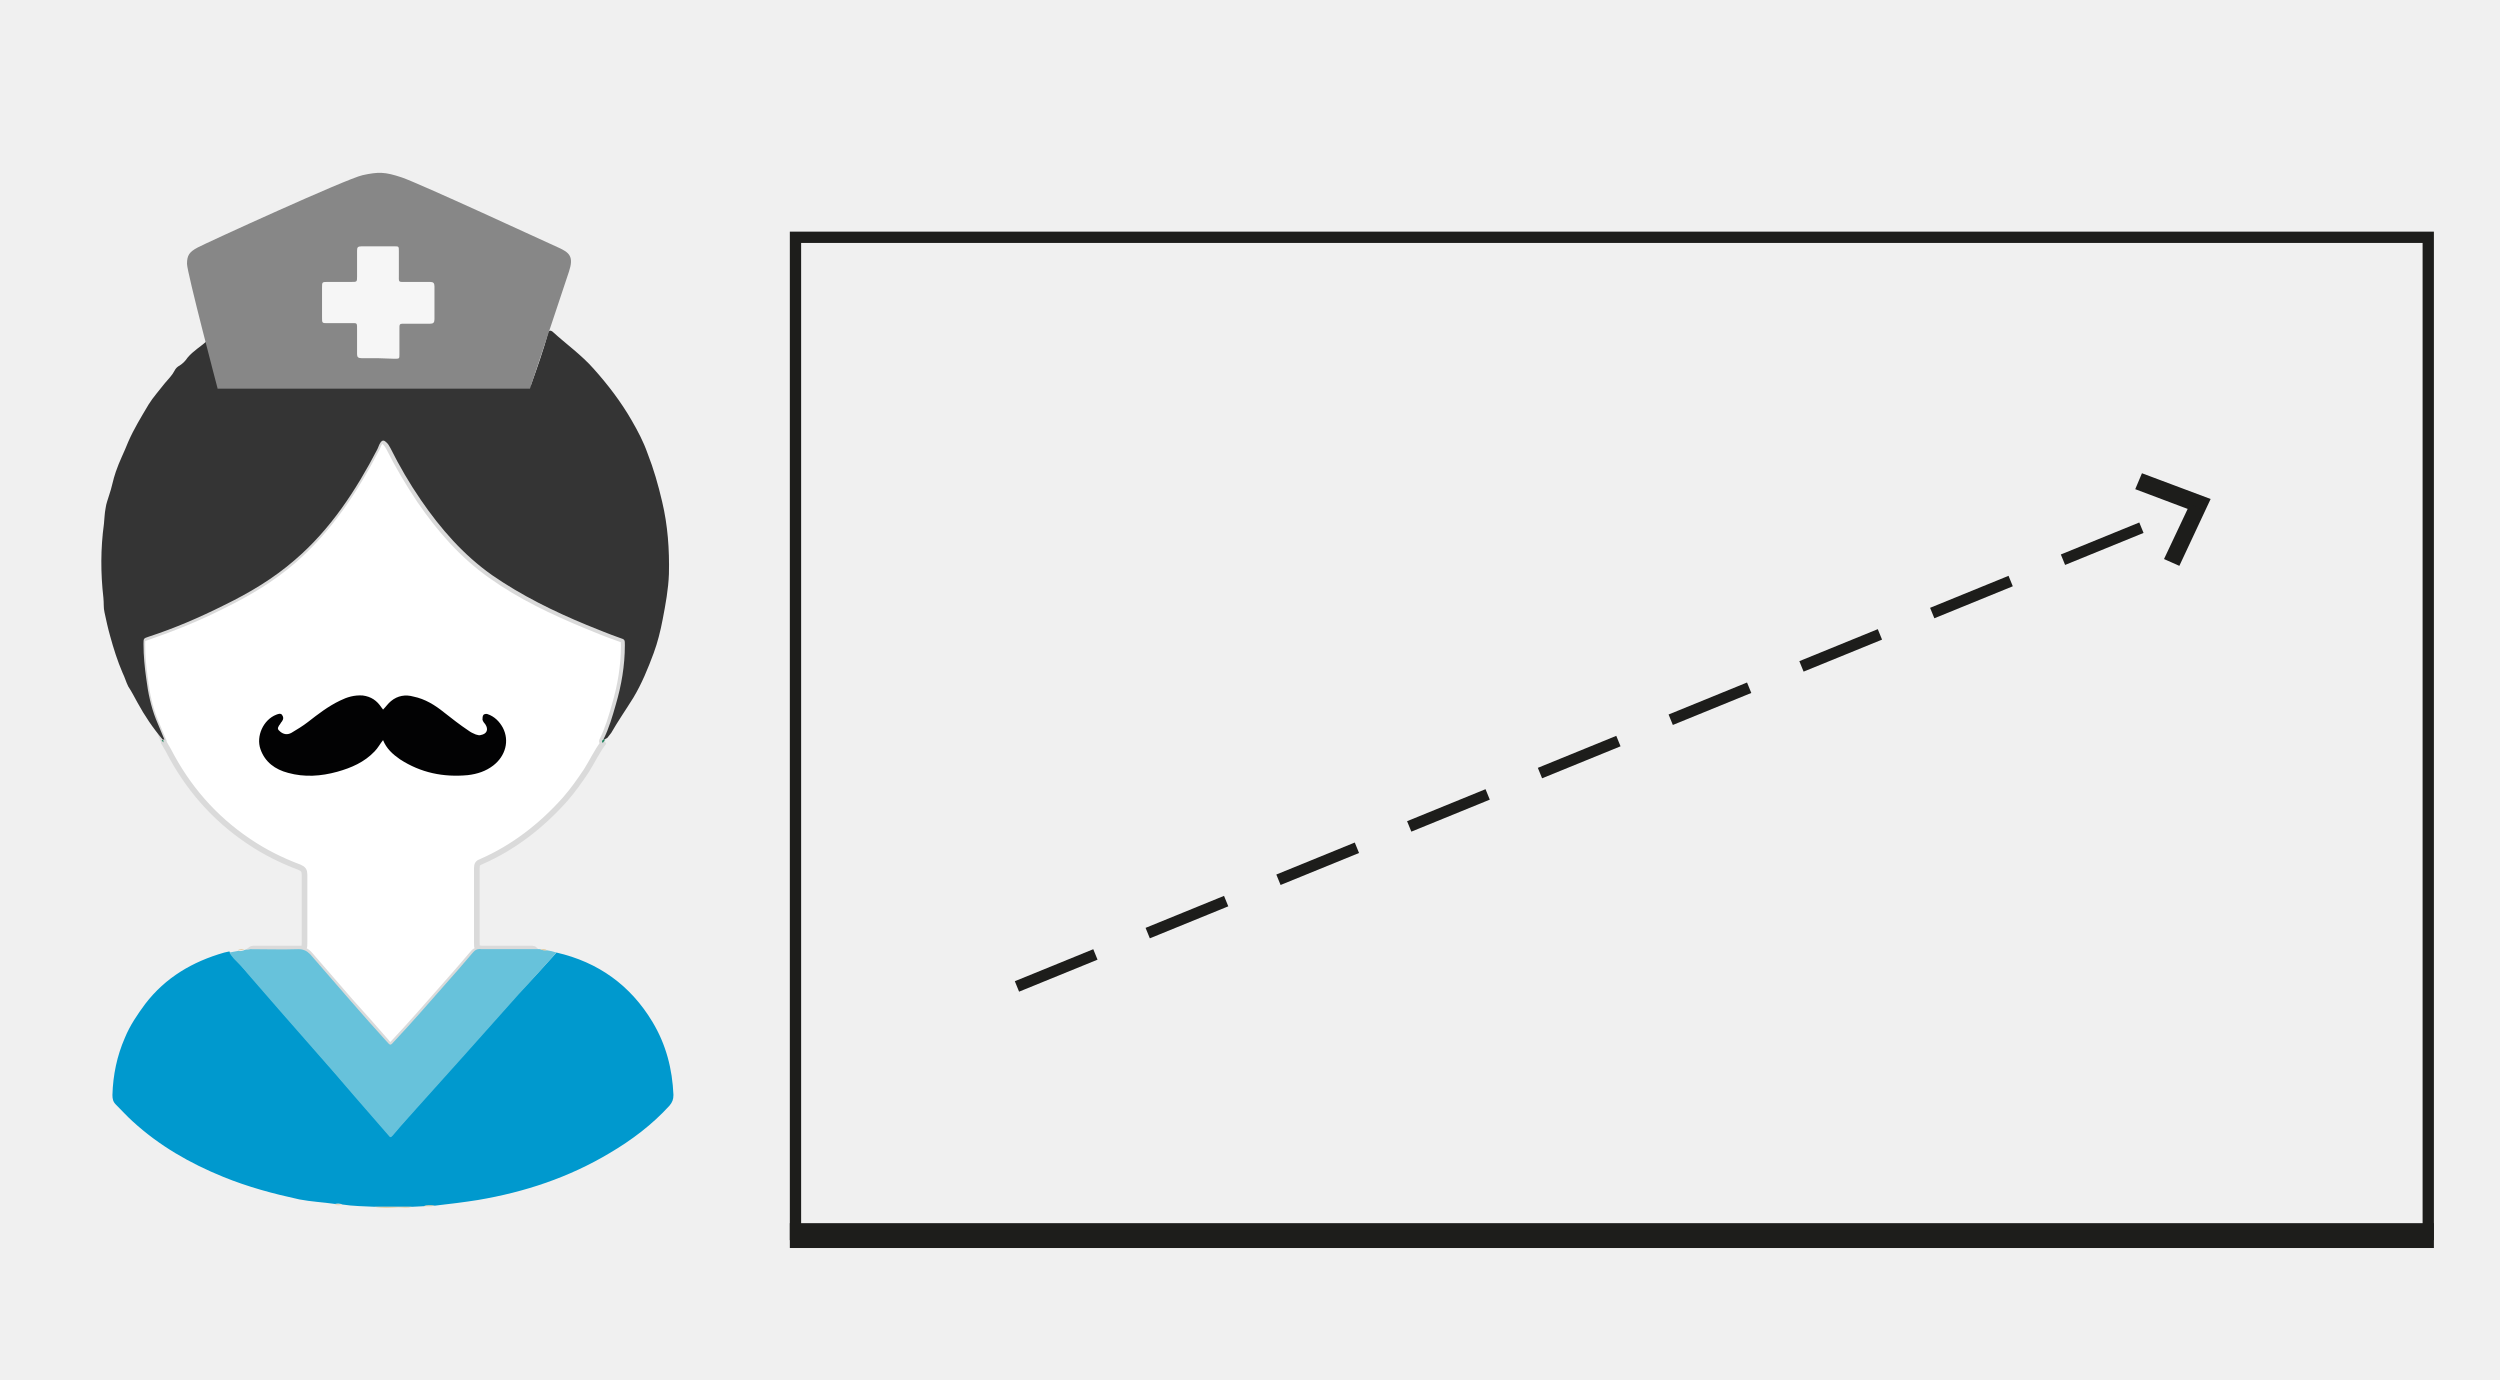
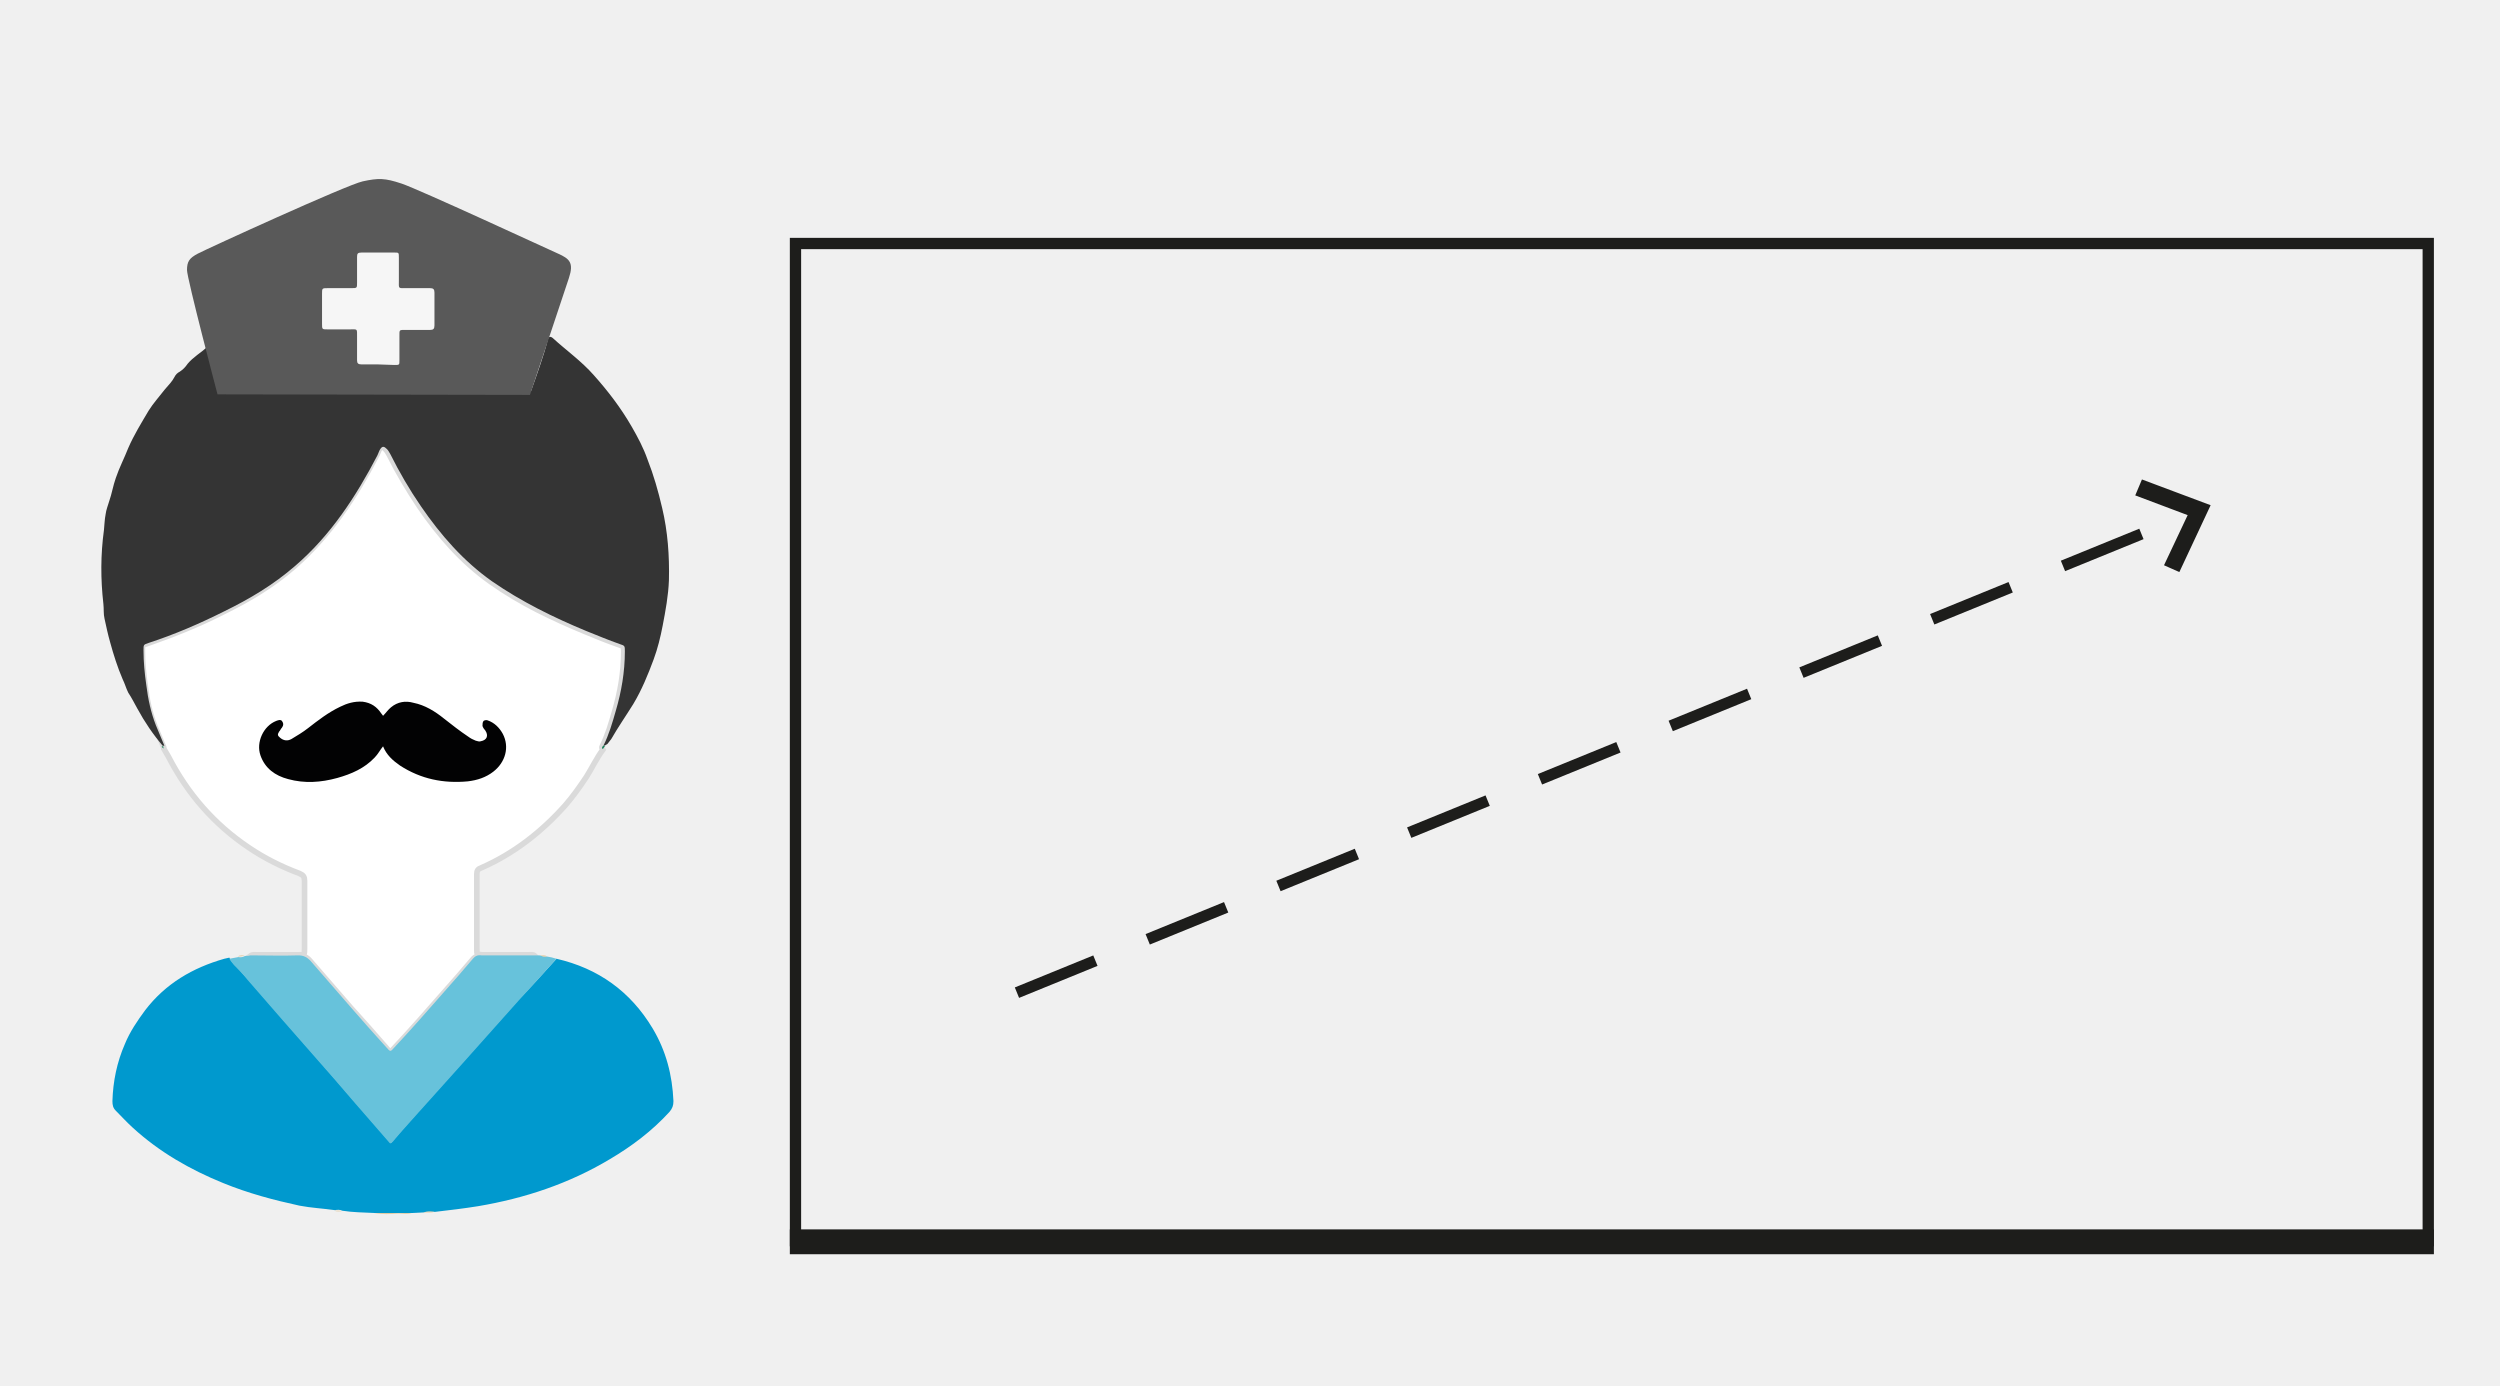
- <svg xmlns="http://www.w3.org/2000/svg" version="1.1" id="Lager_1" x="0px" y="0px" viewBox="0 0 442.5 244.2" style="enable-background:new 0 0 442.5 244.2;" xml:space="preserve">
+ <svg xmlns="http://www.w3.org/2000/svg" version="1.1" id="Lager_1" x="0px" y="0px" viewBox="0 0 442.5 245.3" style="enable-background:new 0 0 442.5 245.3;" xml:space="preserve">
  <style type="text/css">
	.st0{display:none;}
	.st1{display:inline;fill:none;}
	.st2{display:inline;}
	.st3{fill:none;stroke:#0099CE;stroke-width:50;stroke-miterlimit:10;}
	.st4{fill:#0099CE;}
	.st5{display:none;fill:none;stroke:#1E1E1C;stroke-width:2;stroke-miterlimit:10;}
	.st6{fill:#FFFFFF;stroke:#DADADA;stroke-miterlimit:10;}
	.st7{fill:#343434;}
	.st8{fill:#67C2DB;}
- 	.st9{fill:#878787;}
+ 	.st9{fill:#595959;}
	.st10{fill:#F6F6F6;}
	.st11{fill:#E2CCA4;}
	.st12{fill:#157E56;}
	.st13{fill:#020203;}
- 	.st14{fill:#1D1D1B;stroke:#1D1D1B;stroke-width:2;stroke-miterlimit:10;stroke-dasharray:14.997,9.998;}
+ 	.st14{fill:none;stroke:#1D1D1B;stroke-width:2;stroke-miterlimit:10;stroke-dasharray:14.997,9.998;}
	.st15{fill:#1D1D1B;stroke:#1D1D1B;stroke-miterlimit:10;}
	.st16{fill:none;stroke:#1D1D1B;stroke-width:3;stroke-miterlimit:10;}
	.st17{fill:none;stroke:#1D1D1B;stroke-width:2;stroke-miterlimit:10;}
</style>
  <g class="st0">
-     <line class="st1" x1="218.9" y1="200.2" x2="432.7" y2="58.7" />
+     <line class="st1" x1="218.9" y1="201.3" x2="432.7" y2="59.8" />
    <g class="st2">
-       <line class="st3" x1="218.9" y1="200.2" x2="377.3" y2="95.4" />
+       <line class="st3" x1="218.9" y1="201.3" x2="377.3" y2="96.5" />
      <g>
-         <path class="st4" d="M432.7,58.7c-19.6,26.9-41.1,64.8-49.5,95.5l-13.1-54.1L325.4,67C357,71.2,400.3,66.3,432.7,58.7z" />
+         <path class="st4" d="M432.7,59.8c-19.6,26.9-41.1,64.8-49.5,95.5l-13.1-54.1l-44.7-33.1C357,72.3,400.3,67.4,432.7,59.8z" />
      </g>
    </g>
  </g>
-   <polyline class="st5" points="185.1,40.1 185.1,229.6 432.7,229.6 " />
+   <polyline class="st5" points="185.1,41.2 185.1,230.7 432.7,230.7 " />
  <g>
-     <path class="st6" d="M106.7,131.6c-1.1,1.5-1.9,3.2-2.9,4.8c-1.2,1.8-2.4,3.5-3.8,5.1c-4.2,4.7-9.1,8.5-14.8,11   c-0.6,0.2-0.8,0.5-0.8,1.1c0,4.5,0,8.9,0,13.4c0,0.8,0,0.8,0.9,0.9c2.7,0,5.5,0,8.2,0c0.4,0,0.9-0.1,1.2,0.2c-3.2,0-6.3,0-9.5,0   c-0.6,0-1.1,0.1-1.5,0.6c-1.8,2.1-3.5,4.1-5.3,6.1c-2.8,3.2-5.7,6.5-8.6,9.6c-0.7,0.8-0.8,0.8-1.4,0c-2.1-2.4-4.2-4.8-6.3-7.1   c-2.4-2.8-4.8-5.5-7.2-8.3c-0.6-0.7-1.2-1-2.1-0.9c-2.8,0.1-5.7,0-8.5,0c0.4-0.3,0.8-0.2,1.2-0.2c2.5,0,4.9,0,7.4,0c1,0,1,0,1-1.1   c0-4,0-8,0-12c0-0.7-0.2-1-0.9-1.3c-3.2-1.2-6.2-2.7-9-4.6c-6.1-4.1-10.8-9.5-14.2-16.1c-0.2-0.4-0.5-0.8-0.7-1.2   c0-0.1-0.1-0.2-0.1-0.2l0,0c0-0.1,0-0.3-0.1-0.4c-0.5-1.2-1-2.4-1.5-3.6c-0.9-2.3-1.4-4.6-1.7-7.1c-0.3-2.1-0.5-4.1-0.5-6.2   c0-1,0-1,0.9-1.3c4.6-1.6,9.1-3.4,13.4-5.6c4.5-2.2,8.7-4.7,12.5-8c6.3-5.5,10.8-12.3,14.6-19.6c0.2-0.3,0.3-0.7,0.5-1.1   c0.4-0.6,0.7-0.6,1.2,0c0.3,0.3,0.4,0.6,0.6,0.9c1.6,3.2,3.4,6.2,5.4,9.2c3.5,5.1,7.5,9.7,12.6,13.3c5.2,3.7,10.9,6.4,16.7,8.8   c1.9,0.8,3.9,1.6,5.9,2.3c0.9,0.3,0.9,0.3,0.9,1.3c0,3.6-0.6,7.1-1.6,10.5c-0.6,2.1-1.2,4.2-2.2,6.2   C106.5,131.1,106.5,131.3,106.7,131.6z" />
-     <path class="st7" d="M106.8,130.9c1-2,1.6-4.1,2.2-6.2c1-3.4,1.6-6.9,1.6-10.5c0-1,0-1-0.9-1.3c-2-0.7-3.9-1.5-5.9-2.3   c-5.8-2.4-11.5-5.2-16.7-8.8c-5.1-3.6-9.1-8.2-12.6-13.3c-2-2.9-3.8-6-5.4-9.2c-0.2-0.3-0.3-0.6-0.6-0.9c-0.5-0.5-0.8-0.6-1.2,0   c-0.2,0.3-0.3,0.7-0.5,1.1c-3.8,7.3-8.3,14.2-14.6,19.6c-3.8,3.3-8,5.8-12.5,8c-4.4,2.2-8.8,4.1-13.4,5.6c-0.9,0.3-0.9,0.3-0.9,1.3   c0,2.1,0.2,4.1,0.5,6.2c0.3,2.4,0.8,4.8,1.7,7.1c0.5,1.2,1,2.4,1.5,3.6c-0.1,0-0.2,0-0.3,0c-1.7-2-3.2-4.2-4.5-6.6   c-0.5-0.9-1-1.9-1.6-2.8c-0.4-0.8-0.6-1.6-1-2.4c-0.9-2.1-1.6-4.3-2.2-6.5c-0.4-1.4-0.7-2.8-1-4.2c-0.2-0.8-0.1-1.7-0.2-2.6   c-0.5-4.4-0.5-8.7,0.1-13.1c0.1-0.9,0.1-1.8,0.3-2.8c0.1-0.8,0.4-1.5,0.6-2.2c0.5-1.4,0.7-2.8,1.2-4.2c0.6-1.8,1.5-3.5,2.2-5.3   c1-2.3,2.3-4.4,3.6-6.6c0.8-1.3,1.9-2.5,2.9-3.8c0.6-0.7,1.3-1.4,1.7-2.2c0.2-0.4,0.5-0.7,0.9-0.9c0.6-0.4,1-0.8,1.4-1.4   c1-1.2,2.4-2,3.5-3c0.4-0.4,0.7-0.1,0.9,0.3c0.3,0.7,0.5,1.3,0.7,2c0.5,1.9,1.1,3.7,1.7,5.5c0.2,0.4,0.6,0.2,0.9,0.2   c17.4,0,34.7,0,52.1,0c0.3,0,0.7,0.1,1-0.2c1.1-3.1,2.2-6.1,3-9.2c0.1-0.4,0.4-0.5,0.8-0.2c2.4,2.2,5.1,4.1,7.3,6.6   c2.5,2.8,4.8,5.8,6.7,9.1c1.1,1.9,2.1,3.8,2.8,5.8c1.1,2.8,1.9,5.6,2.6,8.6c1,4.2,1.3,8.5,1.2,12.8c-0.1,2.7-0.6,5.4-1.1,8   c-0.4,2.1-0.9,4.1-1.6,6c-1,2.7-2.1,5.4-3.6,7.9c-1.3,2.1-2.7,4.1-3.9,6.2c-0.2,0.3-0.5,0.6-0.7,0.9   C107,130.9,106.9,130.9,106.8,130.9z" />
-     <path class="st4" d="M98.5,168.6c7.4,1.7,13.1,5.8,17,12.3c2.4,4,3.5,8.3,3.7,12.9c0,0.8-0.2,1.3-0.7,1.9   c-3.1,3.4-6.7,6.1-10.6,8.4c-7.2,4.3-15,6.9-23.3,8.3c-2.5,0.4-5,0.7-7.6,1c-0.7,0-1.4-0.1-2,0.1c-0.7,0-1.3,0.1-2,0.1   c-2.2,0-4.5,0-6.7,0c-1.9-0.1-3.8-0.1-5.7-0.4c-0.4-0.2-0.9-0.2-1.3-0.1c-2.1-0.3-4.2-0.4-6.3-0.8c-4.6-1-9.1-2.2-13.5-4   c-5.9-2.4-11.3-5.5-16-9.8c-1-0.9-2-2-3-3c-0.5-0.5-0.6-1-0.6-1.7c0.1-3.5,0.8-6.9,2.2-10.1c0.9-2.2,2.2-4.1,3.6-6   c3.6-4.7,8.4-7.5,14-9.1c0.3-0.1,0.6-0.1,0.9-0.2c0.2,0.4,0.5,0.8,0.8,1.1c0.8,0.8,1.5,1.7,2.3,2.5c2,2.3,4,4.6,6,6.9   c1.9,2.2,3.8,4.3,5.7,6.5c2.4,2.8,4.9,5.6,7.3,8.4c2,2.3,4,4.6,6,6.9c0.5,0.6,0.5,0.6,0.9,0c1.5-1.7,2.9-3.3,4.4-5   c2.6-2.9,5.3-5.9,7.9-8.8c3.3-3.7,6.6-7.4,9.9-11.1C94.1,173.5,96.3,171,98.5,168.6z" />
-     <path class="st8" d="M98.5,168.6c-2.2,2.5-4.4,4.9-6.7,7.4c-3.3,3.7-6.6,7.4-9.9,11.1c-2.6,2.9-5.3,5.9-7.9,8.8   c-1.5,1.7-3,3.3-4.4,5c-0.5,0.5-0.5,0.5-0.9,0c-2-2.3-4-4.6-6-6.9c-2.4-2.8-4.8-5.6-7.3-8.4c-1.9-2.2-3.8-4.3-5.7-6.5   c-2-2.3-4-4.6-6-6.9c-0.7-0.9-1.5-1.7-2.3-2.5c-0.3-0.4-0.6-0.7-0.8-1.1c0.5-0.1,1.1-0.2,1.6-0.3c0.4,0.1,0.8,0,1.2-0.2   c0.3,0,0.6,0,0.9-0.1c2.8,0,5.7,0.1,8.5,0c0.9,0,1.5,0.3,2.1,0.9c2.4,2.8,4.8,5.5,7.2,8.3c2.1,2.4,4.2,4.8,6.3,7.1   c0.7,0.8,0.7,0.8,1.4,0c2.9-3.1,5.8-6.4,8.6-9.6c1.8-2,3.6-4.1,5.3-6.1c0.4-0.5,0.9-0.7,1.5-0.6c3.2,0,6.3,0,9.5,0   c0.3,0,0.6,0,0.9,0c0.4,0.2,0.8,0.2,1.2,0.2C97.4,168.3,97.9,168.4,98.5,168.6z" />
-     <path class="st9" d="M38.5,68.7c0,0-5.4-20.5-5.4-22c0-1.5,0.4-2.1,1.9-2.9c1.5-0.8,26.4-12.2,29.2-12.8s3.9-0.6,6.9,0.4   c3,1,25.7,11.5,27.7,12.4s2.8,1.6,1.9,4.3s-6.9,20.7-6.9,20.7H38.5z" />
-     <path class="st10" d="M66.9,63.4c-1,0-2,0-2.9,0c-0.6,0-0.8-0.2-0.8-0.7c0-1.4,0-2.8,0-4.2c0-1.5,0.1-1.3-1.3-1.3   c-1.3,0-2.6,0-3.9,0c-1,0-1,0-1-1c0-1.8,0-3.5,0-5.3c0-1,0-1,1.1-1c1.4,0,2.7,0,4.1,0c1,0,1,0,1-1c0-1.5,0-3,0-4.5   c0-0.6,0.1-0.8,0.8-0.8c1.9,0,3.8,0,5.8,0c0.8,0,0.8,0,0.8,0.9c0,1.3,0,2.7,0,4c0,1.6-0.2,1.4,1.5,1.4c1.3,0,2.7,0,4,0   c0.6,0,0.8,0.2,0.8,0.8c0,1.9,0,3.8,0,5.8c0,0.6-0.2,0.8-0.8,0.8c-1.4,0-2.8,0-4.2,0c-1.3,0-1.2-0.1-1.2,1.2c0,1.4,0,2.8,0,4.2   c0,0.8,0,0.8-0.9,0.8C68.8,63.5,67.8,63.4,66.9,63.4z" />
-     <path class="st11" d="M66.2,213.6c2.2,0,4.5,0,6.7,0c-0.8,0.3-1.6,0.1-2.4,0.1C69.1,213.8,67.7,213.9,66.2,213.6z" />
-     <path class="st11" d="M74.9,213.5c0.7-0.2,1.3-0.2,2-0.1C76.3,213.6,75.6,213.5,74.9,213.5z" />
-     <path class="st11" d="M59.2,213.2c0.5,0,0.9-0.1,1.3,0.1C60.1,213.3,59.6,213.4,59.2,213.2z" />
-     <path class="st12" d="M106.8,130.9c0.1,0,0.2,0,0.3,0c-0.1,0.2-0.3,0.4-0.4,0.6C106.5,131.3,106.5,131.1,106.8,130.9z" />
-     <path class="st11" d="M43.3,168c-0.4,0.2-0.8,0.2-1.2,0.2C42.5,167.9,42.9,168,43.3,168z" />
-     <path class="st11" d="M96.8,168.2c-0.4,0.1-0.8,0-1.2-0.2C96.1,168,96.5,167.9,96.8,168.2z" />
-     <path class="st12" d="M28.6,131c0.1,0,0.2,0,0.3,0c0,0.1,0,0.3,0.1,0.4C28.8,131.3,28.7,131.2,28.6,131z" />
-     <path class="st12" d="M29,131.4c0,0.1,0.1,0.2,0.1,0.2C29,131.5,29,131.4,29,131.4z" />
+     <path class="st6" d="M106.7,132.7c-1.1,1.5-1.9,3.2-2.9,4.8c-1.2,1.8-2.4,3.5-3.8,5.1c-4.2,4.7-9.1,8.5-14.8,11   c-0.6,0.2-0.8,0.5-0.8,1.1c0,4.5,0,8.9,0,13.4c0,0.8,0,0.8,0.9,0.9c2.7,0,5.5,0,8.2,0c0.4,0,0.9-0.1,1.2,0.2c-3.2,0-6.3,0-9.5,0   c-0.6,0-1.1,0.1-1.5,0.6c-1.8,2.1-3.5,4.1-5.3,6.1c-2.8,3.2-5.7,6.5-8.6,9.6c-0.7,0.8-0.8,0.8-1.4,0c-2.1-2.4-4.2-4.8-6.3-7.1   c-2.4-2.8-4.8-5.5-7.2-8.3c-0.6-0.7-1.2-1-2.1-0.9c-2.8,0.1-5.7,0-8.5,0c0.4-0.3,0.8-0.2,1.2-0.2c2.5,0,4.9,0,7.4,0c1,0,1,0,1-1.1   c0-4,0-8,0-12c0-0.7-0.2-1-0.9-1.3c-3.2-1.2-6.2-2.7-9-4.6c-6.1-4.1-10.8-9.5-14.2-16.1c-0.2-0.4-0.5-0.8-0.7-1.2   c0-0.1-0.1-0.2-0.1-0.2l0,0c0-0.1,0-0.3-0.1-0.4c-0.5-1.2-1-2.4-1.5-3.6c-0.9-2.3-1.4-4.6-1.7-7.1c-0.3-2.1-0.5-4.1-0.5-6.2   c0-1,0-1,0.9-1.3c4.6-1.6,9.1-3.4,13.4-5.6c4.5-2.2,8.7-4.7,12.5-8c6.3-5.5,10.8-12.3,14.6-19.6c0.2-0.3,0.3-0.7,0.5-1.1   c0.4-0.6,0.7-0.6,1.2,0c0.3,0.3,0.4,0.6,0.6,0.9c1.6,3.2,3.4,6.2,5.4,9.2c3.5,5.1,7.5,9.7,12.6,13.3c5.2,3.7,10.9,6.4,16.7,8.8   c1.9,0.8,3.9,1.6,5.9,2.3c0.9,0.3,0.9,0.3,0.9,1.3c0,3.6-0.6,7.1-1.6,10.5c-0.6,2.1-1.2,4.2-2.2,6.2   C106.5,132.2,106.5,132.4,106.7,132.7z" />
+     <path class="st7" d="M106.8,132c1-2,1.6-4.1,2.2-6.2c1-3.4,1.6-6.9,1.6-10.5c0-1,0-1-0.9-1.3c-2-0.7-3.9-1.5-5.9-2.3   c-5.8-2.4-11.5-5.2-16.7-8.8C82,99.3,78,94.7,74.5,89.6c-2-2.9-3.8-6-5.4-9.2c-0.2-0.3-0.3-0.6-0.6-0.9c-0.5-0.5-0.8-0.6-1.2,0   c-0.2,0.3-0.3,0.7-0.5,1.1c-3.8,7.3-8.3,14.2-14.6,19.6c-3.8,3.3-8,5.8-12.5,8c-4.4,2.2-8.8,4.1-13.4,5.6c-0.9,0.3-0.9,0.3-0.9,1.3   c0,2.1,0.2,4.1,0.5,6.2c0.3,2.4,0.8,4.8,1.7,7.1c0.5,1.2,1,2.4,1.5,3.6c-0.1,0-0.2,0-0.3,0c-1.7-2-3.2-4.2-4.5-6.6   c-0.5-0.9-1-1.9-1.6-2.8c-0.4-0.8-0.6-1.6-1-2.4c-0.9-2.1-1.6-4.3-2.2-6.5c-0.4-1.4-0.7-2.8-1-4.2c-0.2-0.8-0.1-1.7-0.2-2.6   c-0.5-4.4-0.5-8.7,0.1-13.1c0.1-0.9,0.1-1.8,0.3-2.8c0.1-0.8,0.4-1.5,0.6-2.2c0.5-1.4,0.7-2.8,1.2-4.2c0.6-1.8,1.5-3.5,2.2-5.3   c1-2.3,2.3-4.4,3.6-6.6c0.8-1.3,1.9-2.5,2.9-3.8c0.6-0.7,1.3-1.4,1.7-2.2c0.2-0.4,0.5-0.7,0.9-0.9c0.6-0.4,1-0.8,1.4-1.4   c1-1.2,2.4-2,3.5-3c0.4-0.4,0.7-0.1,0.9,0.3c0.3,0.7,0.5,1.3,0.7,2c0.5,1.9,1.1,3.7,1.7,5.5c0.2,0.4,0.6,0.2,0.9,0.2   c17.4,0,34.7,0,52.1,0c0.3,0,0.7,0.1,1-0.2c1.1-3.1,2.2-6.1,3-9.2c0.1-0.4,0.4-0.5,0.8-0.2c2.4,2.2,5.1,4.1,7.3,6.6   c2.5,2.8,4.8,5.8,6.7,9.1c1.1,1.9,2.1,3.8,2.8,5.8c1.1,2.8,1.9,5.6,2.6,8.6c1,4.2,1.3,8.5,1.2,12.8c-0.1,2.7-0.6,5.4-1.1,8   c-0.4,2.1-0.9,4.1-1.6,6c-1,2.7-2.1,5.4-3.6,7.9c-1.3,2.1-2.7,4.1-3.9,6.2c-0.2,0.3-0.5,0.6-0.7,0.9C107,132,106.9,132,106.8,132z" />
+     <path class="st4" d="M98.5,169.7c7.4,1.7,13.1,5.8,17,12.3c2.4,4,3.5,8.3,3.7,12.9c0,0.8-0.2,1.3-0.7,1.9   c-3.1,3.4-6.7,6.1-10.6,8.4c-7.2,4.3-15,6.9-23.3,8.3c-2.5,0.4-5,0.7-7.6,1c-0.7,0-1.4-0.1-2,0.1c-0.7,0-1.3,0.1-2,0.1   c-2.2,0-4.5,0-6.7,0c-1.9-0.1-3.8-0.1-5.7-0.4c-0.4-0.2-0.9-0.2-1.3-0.1c-2.1-0.3-4.2-0.4-6.3-0.8c-4.6-1-9.1-2.2-13.5-4   c-5.9-2.4-11.3-5.5-16-9.8c-1-0.9-2-2-3-3c-0.5-0.5-0.6-1-0.6-1.7c0.1-3.5,0.8-6.9,2.2-10.1c0.9-2.2,2.2-4.1,3.6-6   c3.6-4.7,8.4-7.5,14-9.1c0.3-0.1,0.6-0.1,0.9-0.2c0.2,0.4,0.5,0.8,0.8,1.1c0.8,0.8,1.5,1.7,2.3,2.5c2,2.3,4,4.6,6,6.9   c1.9,2.2,3.8,4.3,5.7,6.5c2.4,2.8,4.9,5.6,7.3,8.4c2,2.3,4,4.6,6,6.9c0.5,0.6,0.5,0.6,0.9,0c1.5-1.7,2.9-3.3,4.4-5   c2.6-2.9,5.3-5.9,7.9-8.8c3.3-3.7,6.6-7.4,9.9-11.1C94.1,174.6,96.3,172.1,98.5,169.7z" />
+     <path class="st8" d="M98.5,169.7c-2.2,2.5-4.4,4.9-6.7,7.4c-3.3,3.7-6.6,7.4-9.9,11.1c-2.6,2.9-5.3,5.9-7.9,8.8   c-1.5,1.7-3,3.3-4.4,5c-0.5,0.5-0.5,0.5-0.9,0c-2-2.3-4-4.6-6-6.9c-2.4-2.8-4.8-5.6-7.3-8.4c-1.9-2.2-3.8-4.3-5.7-6.5   c-2-2.3-4-4.6-6-6.9c-0.7-0.9-1.5-1.7-2.3-2.5c-0.3-0.4-0.6-0.7-0.8-1.1c0.5-0.1,1.1-0.2,1.6-0.3c0.4,0.1,0.8,0,1.2-0.2   c0.3,0,0.6,0,0.9-0.1c2.8,0,5.7,0.1,8.5,0c0.9,0,1.5,0.3,2.1,0.9c2.4,2.8,4.8,5.5,7.2,8.3c2.1,2.4,4.2,4.8,6.3,7.1   c0.7,0.8,0.7,0.8,1.4,0c2.9-3.1,5.8-6.4,8.6-9.6c1.8-2,3.6-4.1,5.3-6.1c0.4-0.5,0.9-0.7,1.5-0.6c3.2,0,6.3,0,9.5,0   c0.3,0,0.6,0,0.9,0c0.4,0.2,0.8,0.2,1.2,0.2C97.4,169.4,97.9,169.5,98.5,169.7z" />
+     <path class="st9" d="M38.5,69.8c0,0-5.4-20.5-5.4-22s0.4-2.1,1.9-2.9c1.5-0.8,26.4-12.2,29.2-12.8s3.9-0.6,6.9,0.4   c3,1,25.7,11.5,27.7,12.4s2.8,1.6,1.9,4.3s-6.9,20.7-6.9,20.7L38.5,69.8L38.5,69.8z" />
+     <path class="st10" d="M66.9,64.5c-1,0-2,0-2.9,0c-0.6,0-0.8-0.2-0.8-0.7c0-1.4,0-2.8,0-4.2c0-1.5,0.1-1.3-1.3-1.3   c-1.3,0-2.6,0-3.9,0c-1,0-1,0-1-1c0-1.8,0-3.5,0-5.3c0-1,0-1,1.1-1c1.4,0,2.7,0,4.1,0c1,0,1,0,1-1c0-1.5,0-3,0-4.5   c0-0.6,0.1-0.8,0.8-0.8c1.9,0,3.8,0,5.8,0c0.8,0,0.8,0,0.8,0.9c0,1.3,0,2.7,0,4c0,1.6-0.2,1.4,1.5,1.4c1.3,0,2.7,0,4,0   c0.6,0,0.8,0.2,0.8,0.8c0,1.9,0,3.8,0,5.8c0,0.6-0.2,0.8-0.8,0.8c-1.4,0-2.8,0-4.2,0c-1.3,0-1.2-0.1-1.2,1.2c0,1.4,0,2.8,0,4.2   c0,0.8,0,0.8-0.9,0.8C68.8,64.6,67.8,64.5,66.9,64.5z" />
+     <path class="st11" d="M66.2,214.7c2.2,0,4.5,0,6.7,0c-0.8,0.3-1.6,0.1-2.4,0.1C69.1,214.9,67.7,215,66.2,214.7z" />
+     <path class="st11" d="M74.9,214.6c0.7-0.2,1.3-0.2,2-0.1C76.3,214.7,75.6,214.6,74.9,214.6z" />
+     <path class="st11" d="M59.2,214.3c0.5,0,0.9-0.1,1.3,0.1C60.1,214.4,59.6,214.5,59.2,214.3z" />
+     <path class="st12" d="M106.8,132c0.1,0,0.2,0,0.3,0c-0.1,0.2-0.3,0.4-0.4,0.6C106.5,132.4,106.5,132.2,106.8,132z" />
+     <path class="st11" d="M43.3,169.1c-0.4,0.2-0.8,0.2-1.2,0.2C42.5,169,42.9,169.1,43.3,169.1z" />
+     <path class="st11" d="M96.8,169.3c-0.4,0.1-0.8,0-1.2-0.2C96.1,169.1,96.5,169,96.8,169.3z" />
+     <path class="st12" d="M28.6,132.1c0.1,0,0.2,0,0.3,0c0,0.1,0,0.3,0.1,0.4C28.8,132.4,28.7,132.3,28.6,132.1z" />
+     <path class="st12" d="M29,132.5c0,0.1,0.1,0.2,0.1,0.2C29,132.6,29,132.5,29,132.5z" />
    <g>
-       <path class="st13" d="M67.8,125.6c0.5-0.5,0.9-1.1,1.4-1.5c1.2-1,2.6-1.2,4-0.8c2,0.4,3.8,1.5,5.4,2.8c1.4,1.1,2.8,2.2,4.3,3.2    c0.4,0.3,0.8,0.5,1.3,0.7c0.3,0.1,0.7,0.2,0.9,0.1c1.1-0.2,1.4-1,0.8-1.9c-0.2-0.2-0.4-0.5-0.5-0.8c0-0.3,0-0.7,0.2-0.9    c0.1-0.1,0.5-0.2,0.7-0.1c1.2,0.4,2.1,1.3,2.7,2.4c1.2,2.3,0.5,5-1.7,6.7c-1.3,1-2.8,1.5-4.5,1.7c-4.3,0.4-8.3-0.4-12-2.8    c-1.3-0.9-2.4-1.9-3-3.4c-0.5,0.6-0.9,1.4-1.5,2c-1.8,1.9-4.1,2.9-6.6,3.6c-2.9,0.8-5.8,1-8.7,0.2c-2.3-0.6-4.1-1.9-4.9-4.2    c-0.8-2.3,0.5-5.2,2.8-6.1c0.3-0.1,0.7-0.3,1,0c0.3,0.4,0.3,0.8,0,1.2c-0.2,0.2-0.3,0.5-0.5,0.7c-0.3,0.5-0.3,0.7,0.2,1.1    c0.6,0.5,1.3,0.6,2,0.2c1-0.6,2-1.2,2.9-1.9c1.8-1.4,3.6-2.8,5.7-3.8c1.2-0.6,2.5-1,4-0.9c1.5,0.2,2.5,0.9,3.3,2.1    C67.7,125.4,67.7,125.5,67.8,125.6z" />
+       <path class="st13" d="M67.8,126.7c0.5-0.5,0.9-1.1,1.4-1.5c1.2-1,2.6-1.2,4-0.8c2,0.4,3.8,1.5,5.4,2.8c1.4,1.1,2.8,2.2,4.3,3.2    c0.4,0.3,0.8,0.5,1.3,0.7c0.3,0.1,0.7,0.2,0.9,0.1c1.1-0.2,1.4-1,0.8-1.9c-0.2-0.2-0.4-0.5-0.5-0.8c0-0.3,0-0.7,0.2-0.9    c0.1-0.1,0.5-0.2,0.7-0.1c1.2,0.4,2.1,1.3,2.7,2.4c1.2,2.3,0.5,5-1.7,6.7c-1.3,1-2.8,1.5-4.5,1.7c-4.3,0.4-8.3-0.4-12-2.8    c-1.3-0.9-2.4-1.9-3-3.4c-0.5,0.6-0.9,1.4-1.5,2c-1.8,1.9-4.1,2.9-6.6,3.6c-2.9,0.8-5.8,1-8.7,0.2c-2.3-0.6-4.1-1.9-4.9-4.2    c-0.8-2.3,0.5-5.2,2.8-6.1c0.3-0.1,0.7-0.3,1,0c0.3,0.4,0.3,0.8,0,1.2c-0.2,0.2-0.3,0.5-0.5,0.7c-0.3,0.5-0.3,0.7,0.2,1.1    c0.6,0.5,1.3,0.6,2,0.2c1-0.6,2-1.2,2.9-1.9c1.8-1.4,3.6-2.8,5.7-3.8c1.2-0.6,2.5-1,4-0.9c1.5,0.2,2.5,0.9,3.3,2.1    C67.7,126.5,67.7,126.6,67.8,126.7z" />
    </g>
  </g>
  <g>
    <g>
-       <line class="st14" x1="180" y1="174.6" x2="388.6" y2="89.5" />
+       <line class="st14" x1="180" y1="175.7" x2="388.6" y2="90.6" />
      <g>
-         <polygon class="st15" points="385.5,99.5 383.7,98.7 387.9,89.8 378.6,86.3 379.4,84.4 390.6,88.6    " />
+         <polygon class="st15" points="385.5,100.6 383.7,99.8 387.9,90.9 378.6,87.4 379.4,85.5 390.6,89.7    " />
      </g>
    </g>
  </g>
-   <line class="st16" x1="139.8" y1="218" x2="430.8" y2="218" />
-   <rect x="140.8" y="42" class="st17" width="289" height="177.9" />
+   <line class="st16" x1="139.8" y1="219.1" x2="430.8" y2="219.1" />
+   <rect x="140.8" y="43.1" class="st17" width="289" height="177.9" />
</svg>
